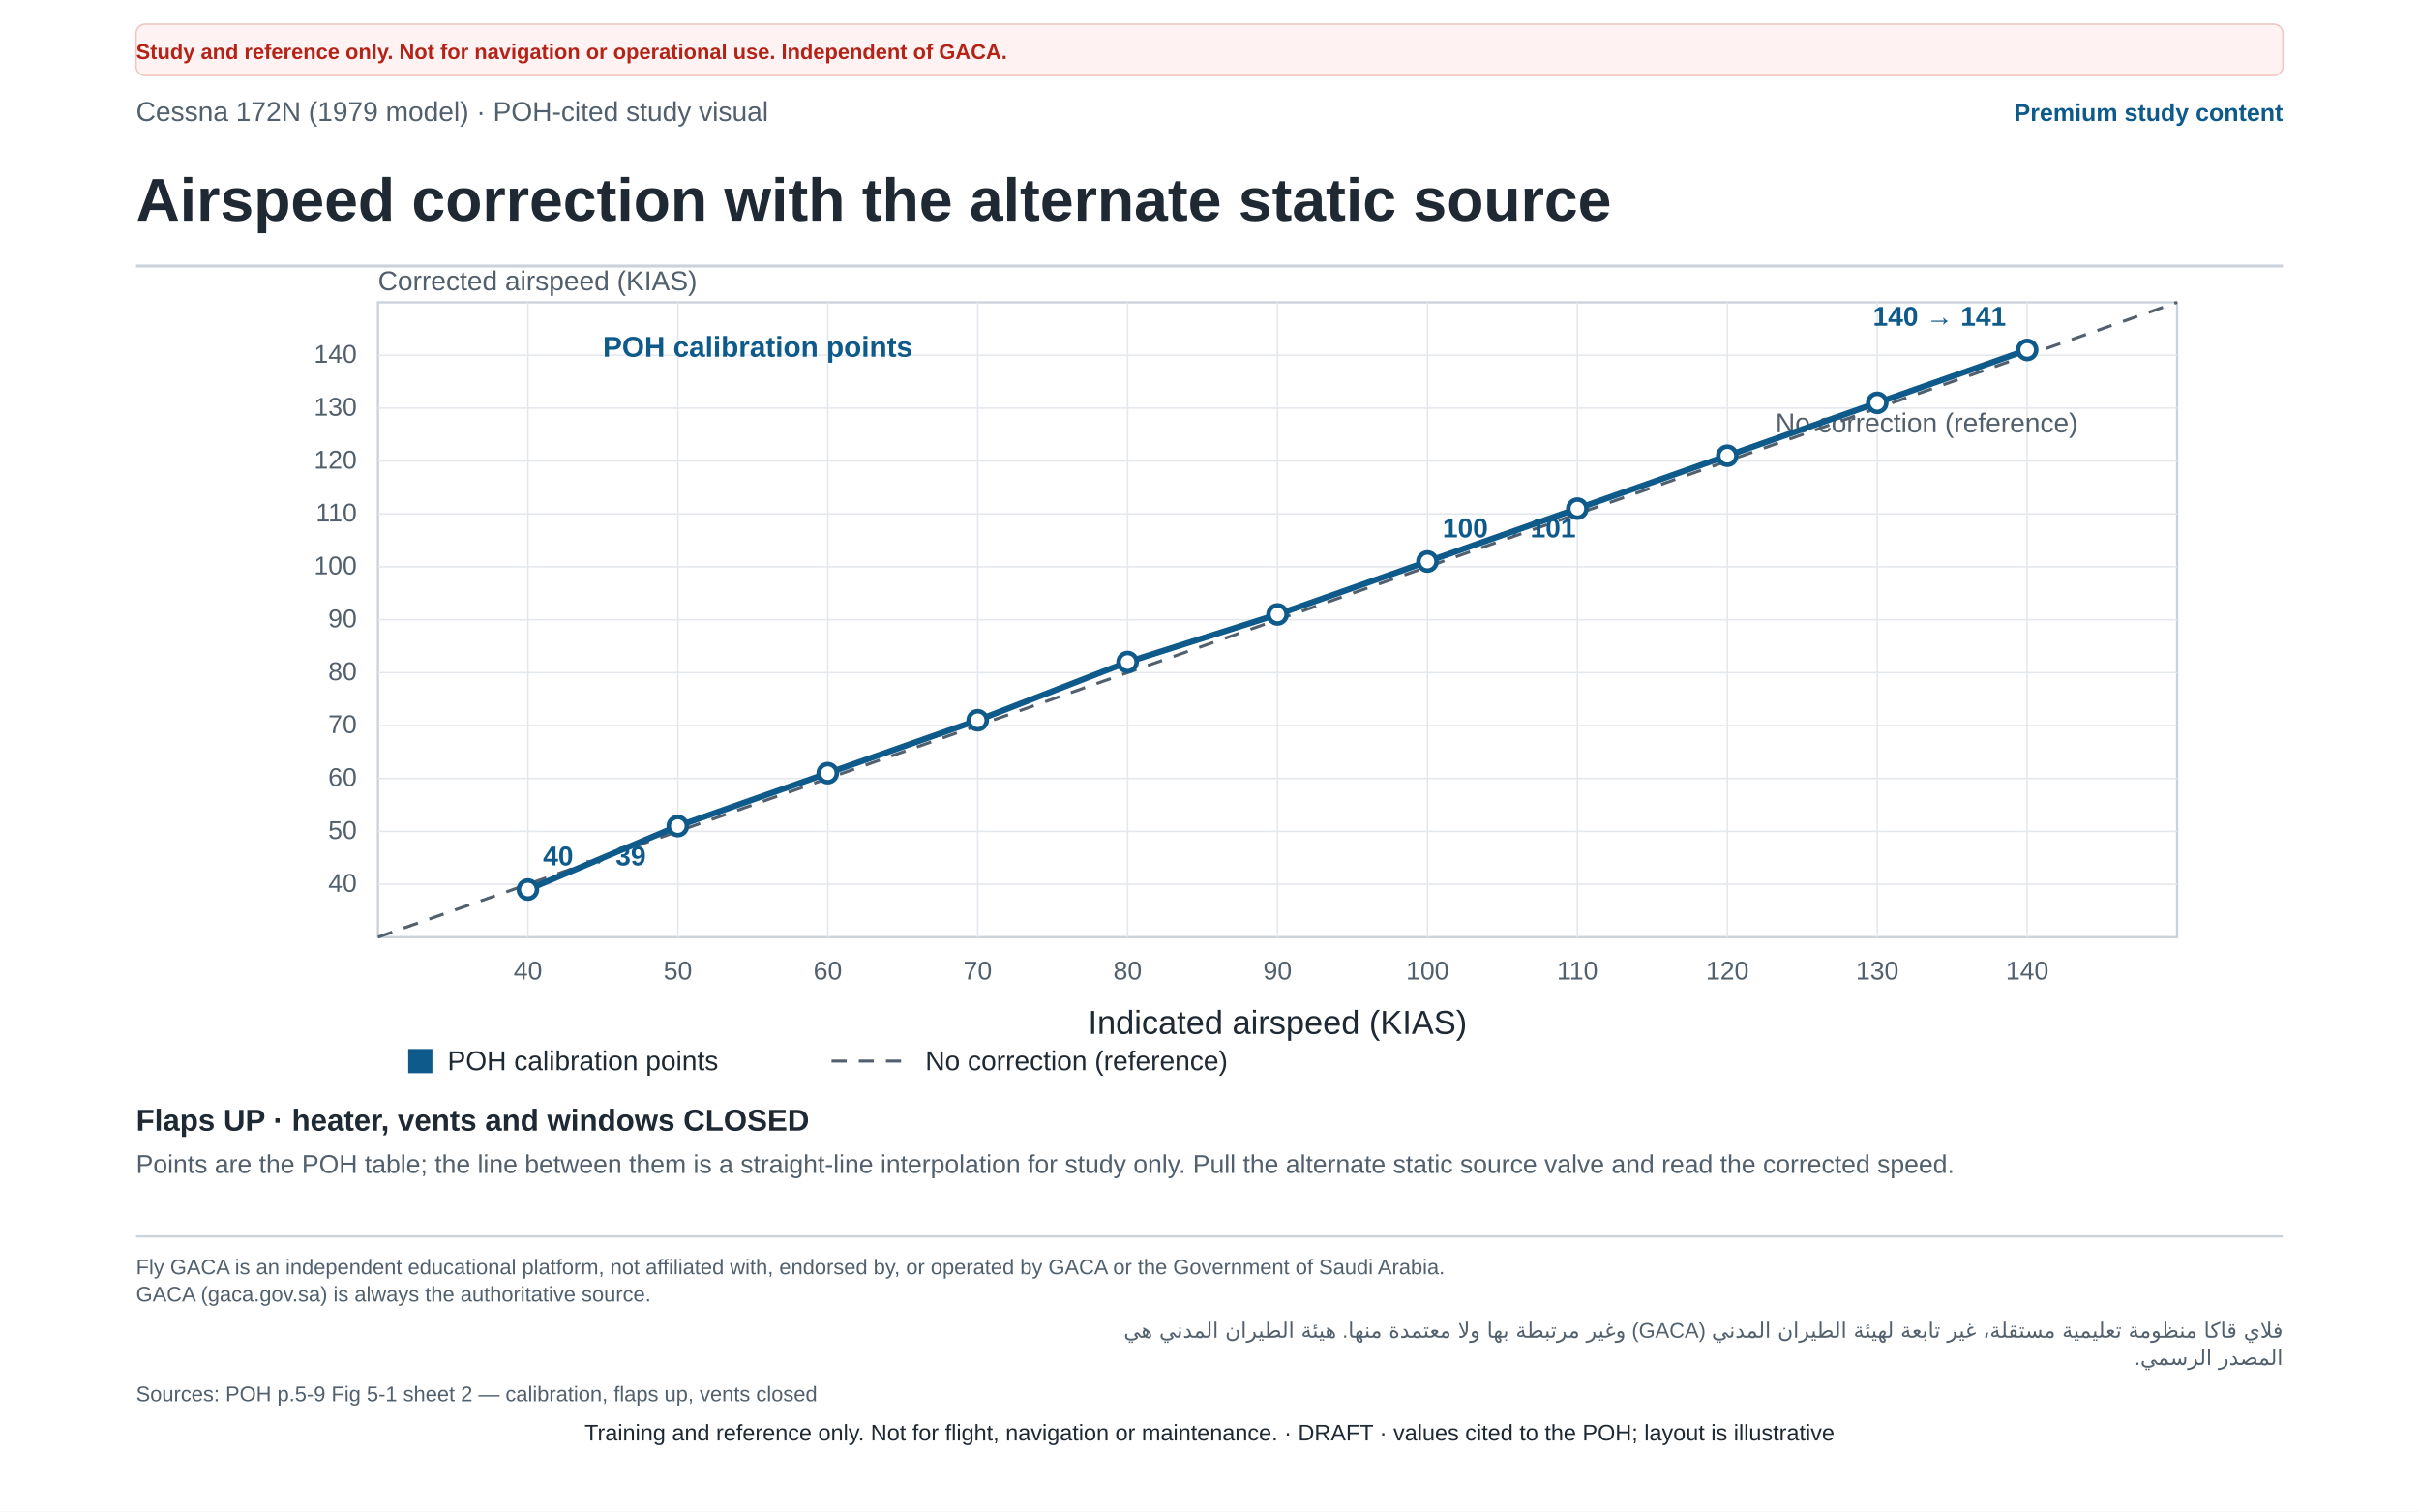
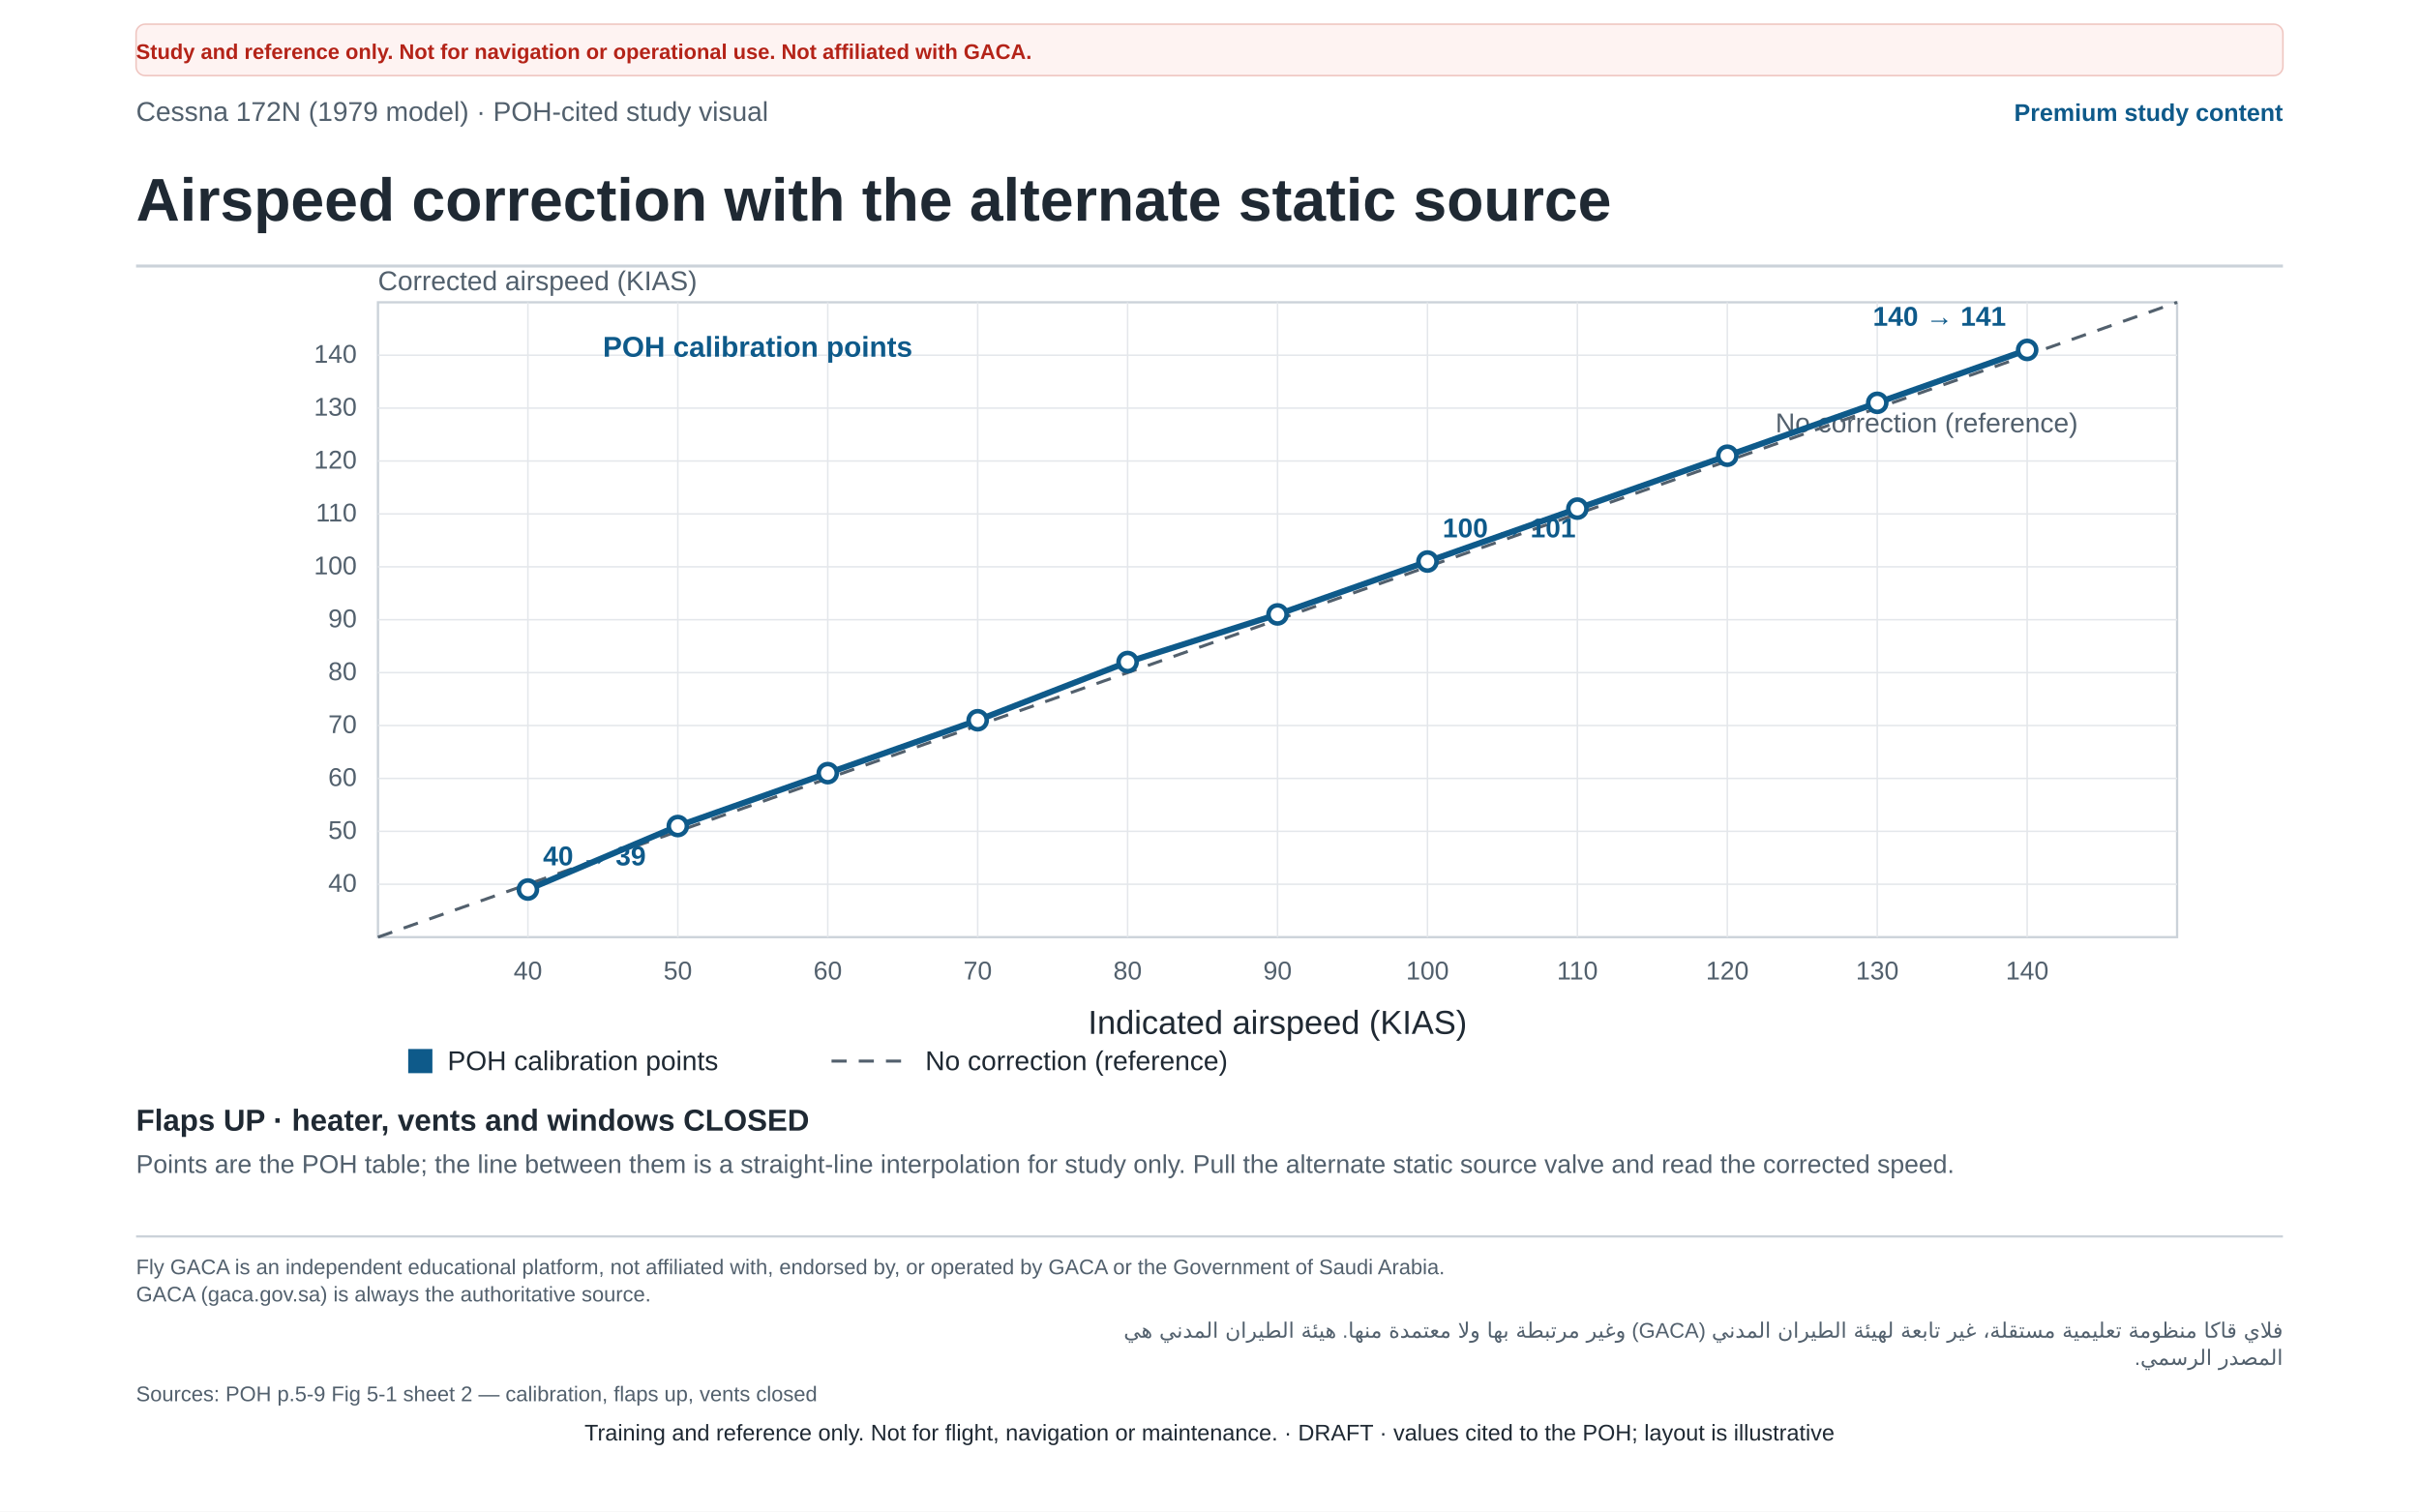
<svg xmlns="http://www.w3.org/2000/svg" viewBox="0 0 1600 1000" width="1600" height="1000" direction="ltr" lang="en" role="img" aria-labelledby="t">
  <rect x="0" y="0" width="1600" height="1000" fill="#FFFFFF" />
  <rect x="90" y="16" width="1420" height="34" fill="#FEF3F2" stroke="#EFC5C0" stroke-width="1" rx="6" />
-   <text x="90" y="39" text-anchor="start" font-family="IBM Plex Sans, IBM Plex Sans Arabic, Helvetica Neue, Arial, sans-serif" font-size="14" font-weight="600" fill="#B42318" direction="ltr">Study and reference only. Not for navigation or operational use. Independent of GACA.</text>
+   <text x="90" y="39" text-anchor="start" font-family="IBM Plex Sans, IBM Plex Sans Arabic, Helvetica Neue, Arial, sans-serif" font-size="14" font-weight="600" fill="#B42318" direction="ltr">Study and reference only. Not for navigation or operational use. Not affiliated with GACA.</text>
  <text x="90" y="80" text-anchor="start" font-family="IBM Plex Sans, IBM Plex Sans Arabic, Helvetica Neue, Arial, sans-serif" font-size="18" fill="#52606D">Cessna 172N (1979 model) · POH-cited study visual</text>
  <text x="1510" y="80" text-anchor="end" font-family="IBM Plex Sans, IBM Plex Sans Arabic, Helvetica Neue, Arial, sans-serif" font-size="16" font-weight="600" fill="#0E5A8A">Premium study content</text>
  <text x="90" y="146" text-anchor="start" font-family="IBM Plex Sans, IBM Plex Sans Arabic, Helvetica Neue, Arial, sans-serif" font-size="40" font-weight="600" fill="#1F2933">Airspeed correction with the alternate static source</text>
  <line x1="90" y1="176" x2="1510" y2="176" stroke="#CBD2D9" stroke-width="2" />
  <g>
    <rect x="250" y="200" width="1190" height="420" fill="#FFFFFF" stroke="#CBD2D9" stroke-width="1.5" />
    <line x1="349.17" y1="200" x2="349.17" y2="620" stroke="#E4E7EB" stroke-width="1" />
    <line x1="250" y1="585" x2="1440" y2="585" stroke="#E4E7EB" stroke-width="1" />
    <text x="349.17" y="648" text-anchor="middle" font-family="IBM Plex Sans, IBM Plex Sans Arabic, Helvetica Neue, Arial, sans-serif" font-size="17" fill="#52606D">40</text>
    <text x="236" y="590" text-anchor="end" font-family="IBM Plex Sans, IBM Plex Sans Arabic, Helvetica Neue, Arial, sans-serif" font-size="17" fill="#52606D">40</text>
    <line x1="448.33" y1="200" x2="448.33" y2="620" stroke="#E4E7EB" stroke-width="1" />
    <line x1="250" y1="550" x2="1440" y2="550" stroke="#E4E7EB" stroke-width="1" />
    <text x="448.33" y="648" text-anchor="middle" font-family="IBM Plex Sans, IBM Plex Sans Arabic, Helvetica Neue, Arial, sans-serif" font-size="17" fill="#52606D">50</text>
    <text x="236" y="555" text-anchor="end" font-family="IBM Plex Sans, IBM Plex Sans Arabic, Helvetica Neue, Arial, sans-serif" font-size="17" fill="#52606D">50</text>
    <line x1="547.5" y1="200" x2="547.5" y2="620" stroke="#E4E7EB" stroke-width="1" />
    <line x1="250" y1="515" x2="1440" y2="515" stroke="#E4E7EB" stroke-width="1" />
    <text x="547.5" y="648" text-anchor="middle" font-family="IBM Plex Sans, IBM Plex Sans Arabic, Helvetica Neue, Arial, sans-serif" font-size="17" fill="#52606D">60</text>
    <text x="236" y="520" text-anchor="end" font-family="IBM Plex Sans, IBM Plex Sans Arabic, Helvetica Neue, Arial, sans-serif" font-size="17" fill="#52606D">60</text>
    <line x1="646.67" y1="200" x2="646.67" y2="620" stroke="#E4E7EB" stroke-width="1" />
    <line x1="250" y1="480" x2="1440" y2="480" stroke="#E4E7EB" stroke-width="1" />
    <text x="646.67" y="648" text-anchor="middle" font-family="IBM Plex Sans, IBM Plex Sans Arabic, Helvetica Neue, Arial, sans-serif" font-size="17" fill="#52606D">70</text>
    <text x="236" y="485" text-anchor="end" font-family="IBM Plex Sans, IBM Plex Sans Arabic, Helvetica Neue, Arial, sans-serif" font-size="17" fill="#52606D">70</text>
    <line x1="745.83" y1="200" x2="745.83" y2="620" stroke="#E4E7EB" stroke-width="1" />
    <line x1="250" y1="445" x2="1440" y2="445" stroke="#E4E7EB" stroke-width="1" />
    <text x="745.83" y="648" text-anchor="middle" font-family="IBM Plex Sans, IBM Plex Sans Arabic, Helvetica Neue, Arial, sans-serif" font-size="17" fill="#52606D">80</text>
    <text x="236" y="450" text-anchor="end" font-family="IBM Plex Sans, IBM Plex Sans Arabic, Helvetica Neue, Arial, sans-serif" font-size="17" fill="#52606D">80</text>
    <line x1="845" y1="200" x2="845" y2="620" stroke="#E4E7EB" stroke-width="1" />
    <line x1="250" y1="410" x2="1440" y2="410" stroke="#E4E7EB" stroke-width="1" />
    <text x="845" y="648" text-anchor="middle" font-family="IBM Plex Sans, IBM Plex Sans Arabic, Helvetica Neue, Arial, sans-serif" font-size="17" fill="#52606D">90</text>
    <text x="236" y="415" text-anchor="end" font-family="IBM Plex Sans, IBM Plex Sans Arabic, Helvetica Neue, Arial, sans-serif" font-size="17" fill="#52606D">90</text>
    <line x1="944.17" y1="200" x2="944.17" y2="620" stroke="#E4E7EB" stroke-width="1" />
    <line x1="250" y1="375" x2="1440" y2="375" stroke="#E4E7EB" stroke-width="1" />
    <text x="944.17" y="648" text-anchor="middle" font-family="IBM Plex Sans, IBM Plex Sans Arabic, Helvetica Neue, Arial, sans-serif" font-size="17" fill="#52606D">100</text>
    <text x="236" y="380" text-anchor="end" font-family="IBM Plex Sans, IBM Plex Sans Arabic, Helvetica Neue, Arial, sans-serif" font-size="17" fill="#52606D">100</text>
    <line x1="1043.33" y1="200" x2="1043.33" y2="620" stroke="#E4E7EB" stroke-width="1" />
    <line x1="250" y1="340" x2="1440" y2="340" stroke="#E4E7EB" stroke-width="1" />
    <text x="1043.33" y="648" text-anchor="middle" font-family="IBM Plex Sans, IBM Plex Sans Arabic, Helvetica Neue, Arial, sans-serif" font-size="17" fill="#52606D">110</text>
    <text x="236" y="345" text-anchor="end" font-family="IBM Plex Sans, IBM Plex Sans Arabic, Helvetica Neue, Arial, sans-serif" font-size="17" fill="#52606D">110</text>
    <line x1="1142.5" y1="200" x2="1142.5" y2="620" stroke="#E4E7EB" stroke-width="1" />
    <line x1="250" y1="305" x2="1440" y2="305" stroke="#E4E7EB" stroke-width="1" />
    <text x="1142.5" y="648" text-anchor="middle" font-family="IBM Plex Sans, IBM Plex Sans Arabic, Helvetica Neue, Arial, sans-serif" font-size="17" fill="#52606D">120</text>
    <text x="236" y="310" text-anchor="end" font-family="IBM Plex Sans, IBM Plex Sans Arabic, Helvetica Neue, Arial, sans-serif" font-size="17" fill="#52606D">120</text>
    <line x1="1241.67" y1="200" x2="1241.67" y2="620" stroke="#E4E7EB" stroke-width="1" />
    <line x1="250" y1="270" x2="1440" y2="270" stroke="#E4E7EB" stroke-width="1" />
    <text x="1241.67" y="648" text-anchor="middle" font-family="IBM Plex Sans, IBM Plex Sans Arabic, Helvetica Neue, Arial, sans-serif" font-size="17" fill="#52606D">130</text>
    <text x="236" y="275" text-anchor="end" font-family="IBM Plex Sans, IBM Plex Sans Arabic, Helvetica Neue, Arial, sans-serif" font-size="17" fill="#52606D">130</text>
    <line x1="1340.83" y1="200" x2="1340.83" y2="620" stroke="#E4E7EB" stroke-width="1" />
    <line x1="250" y1="235" x2="1440" y2="235" stroke="#E4E7EB" stroke-width="1" />
    <text x="1340.83" y="648" text-anchor="middle" font-family="IBM Plex Sans, IBM Plex Sans Arabic, Helvetica Neue, Arial, sans-serif" font-size="17" fill="#52606D">140</text>
    <text x="236" y="240" text-anchor="end" font-family="IBM Plex Sans, IBM Plex Sans Arabic, Helvetica Neue, Arial, sans-serif" font-size="17" fill="#52606D">140</text>
    <text x="845" y="684" text-anchor="middle" font-family="IBM Plex Sans, IBM Plex Sans Arabic, Helvetica Neue, Arial, sans-serif" font-size="22" fill="#1F2933" direction="ltr">Indicated airspeed (KIAS)</text>
    <text x="250" y="192" text-anchor="start" font-family="IBM Plex Sans, IBM Plex Sans Arabic, Helvetica Neue, Arial, sans-serif" font-size="18" fill="#52606D" direction="ltr">Corrected airspeed (KIAS)</text>
    <line x1="250" y1="620" x2="1440" y2="200" stroke="#52606D" stroke-width="2" stroke-dasharray="10 8" />
    <text x="1174.33" y="286" text-anchor="start" font-family="IBM Plex Sans, IBM Plex Sans Arabic, Helvetica Neue, Arial, sans-serif" font-size="18" fill="#52606D" direction="ltr">No correction (reference)</text>
    <path d="M349.17 588.5 L448.33 546.5 L547.5 511.5 L646.67 476.5 L745.83 438 L845 406.5 L944.17 371.5 L1043.33 336.5 L1142.5 301.5 L1241.67 266.5 L1340.83 231.5" fill="none" stroke="#0E5A8A" stroke-width="4" stroke-linejoin="round" />
    <circle cx="349.17" cy="588.5" r="6" fill="#FFFFFF" stroke="#0E5A8A" stroke-width="3" />
    <circle cx="448.33" cy="546.5" r="6" fill="#FFFFFF" stroke="#0E5A8A" stroke-width="3" />
    <circle cx="547.5" cy="511.5" r="6" fill="#FFFFFF" stroke="#0E5A8A" stroke-width="3" />
    <circle cx="646.67" cy="476.5" r="6" fill="#FFFFFF" stroke="#0E5A8A" stroke-width="3" />
    <circle cx="745.83" cy="438" r="6" fill="#FFFFFF" stroke="#0E5A8A" stroke-width="3" />
    <circle cx="845" cy="406.5" r="6" fill="#FFFFFF" stroke="#0E5A8A" stroke-width="3" />
    <circle cx="944.17" cy="371.5" r="6" fill="#FFFFFF" stroke="#0E5A8A" stroke-width="3" />
    <circle cx="1043.33" cy="336.5" r="6" fill="#FFFFFF" stroke="#0E5A8A" stroke-width="3" />
    <circle cx="1142.5" cy="301.5" r="6" fill="#FFFFFF" stroke="#0E5A8A" stroke-width="3" />
    <circle cx="1241.67" cy="266.5" r="6" fill="#FFFFFF" stroke="#0E5A8A" stroke-width="3" />
    <circle cx="1340.83" cy="231.5" r="6" fill="#FFFFFF" stroke="#0E5A8A" stroke-width="3" />
    <text x="359.17" y="572.5" text-anchor="start" font-family="IBM Plex Sans, IBM Plex Sans Arabic, Helvetica Neue, Arial, sans-serif" font-size="18" font-weight="600" fill="#0E5A8A" direction="ltr">40 → 39</text>
    <text x="954.17" y="355.5" text-anchor="start" font-family="IBM Plex Sans, IBM Plex Sans Arabic, Helvetica Neue, Arial, sans-serif" font-size="18" font-weight="600" fill="#0E5A8A" direction="ltr">100 → 101</text>
    <text x="1326.83" y="215.5" text-anchor="end" font-family="IBM Plex Sans, IBM Plex Sans Arabic, Helvetica Neue, Arial, sans-serif" font-size="18" font-weight="600" fill="#0E5A8A" direction="ltr">140 → 141</text>
    <text x="398.75" y="236" text-anchor="start" font-family="IBM Plex Sans, IBM Plex Sans Arabic, Helvetica Neue, Arial, sans-serif" font-size="19" font-weight="600" fill="#0E5A8A" direction="ltr">POH calibration points</text>
    <rect x="270" y="694" width="16" height="16" fill="#0E5A8A" />
    <text x="296" y="708" text-anchor="start" font-family="IBM Plex Sans, IBM Plex Sans Arabic, Helvetica Neue, Arial, sans-serif" font-size="18" fill="#1F2933" direction="ltr">POH calibration points</text>
    <line x1="550" y1="702" x2="600" y2="702" stroke="#52606D" stroke-width="2" stroke-dasharray="10 8" />
    <text x="612" y="708" text-anchor="start" font-family="IBM Plex Sans, IBM Plex Sans Arabic, Helvetica Neue, Arial, sans-serif" font-size="18" fill="#1F2933" direction="ltr">No correction (reference)</text>
    <text x="90" y="748" text-anchor="start" font-family="IBM Plex Sans, IBM Plex Sans Arabic, Helvetica Neue, Arial, sans-serif" font-size="20" font-weight="600" fill="#1F2933">Flaps UP · heater, vents and windows CLOSED</text>
    <text x="90" y="776" text-anchor="start" font-family="IBM Plex Sans, IBM Plex Sans Arabic, Helvetica Neue, Arial, sans-serif" font-size="17" fill="#52606D">Points are the POH table; the line between them is a straight-line interpolation for study only. Pull the alternate static source valve and read the corrected speed.</text>
  </g>
  <line x1="90" y1="818" x2="1510" y2="818" stroke="#CBD2D9" stroke-width="1.5" />
  <text x="90" y="843" text-anchor="start" font-family="IBM Plex Sans, IBM Plex Sans Arabic, Helvetica Neue, Arial, sans-serif" font-size="14" fill="#52606D" direction="ltr">Fly GACA is an independent educational platform, not affiliated with, endorsed by, or operated by GACA or the Government of Saudi Arabia.</text>
  <text x="90" y="861" text-anchor="start" font-family="IBM Plex Sans, IBM Plex Sans Arabic, Helvetica Neue, Arial, sans-serif" font-size="14" fill="#52606D" direction="ltr">GACA (gaca.gov.sa) is always the authoritative source.</text>
  <text x="1510" y="885" text-anchor="start" font-family="IBM Plex Sans, IBM Plex Sans Arabic, Helvetica Neue, Arial, sans-serif" font-size="14" fill="#52606D" direction="rtl">فلاي قاكا منظومة تعليمية مستقلة، غير تابعة لهيئة الطيران المدني (GACA) وغير مرتبطة بها ولا معتمدة منها. هيئة الطيران المدني هي</text>
  <text x="1510" y="903" text-anchor="start" font-family="IBM Plex Sans, IBM Plex Sans Arabic, Helvetica Neue, Arial, sans-serif" font-size="14" fill="#52606D" direction="rtl">المصدر الرسمي.</text>
  <text x="90" y="927" text-anchor="start" font-family="IBM Plex Sans, IBM Plex Sans Arabic, Helvetica Neue, Arial, sans-serif" font-size="14" fill="#52606D" direction="ltr">Sources: POH p.5-9 Fig 5-1 sheet 2 — calibration, flaps up, vents closed</text>
  <text x="800" y="953" text-anchor="middle" font-family="IBM Plex Sans, IBM Plex Sans Arabic, Helvetica Neue, Arial, sans-serif" font-size="15" fill="#1F2933">Training and reference only. Not for flight, navigation or maintenance. · DRAFT · values cited to the POH; layout is illustrative</text>
</svg>
